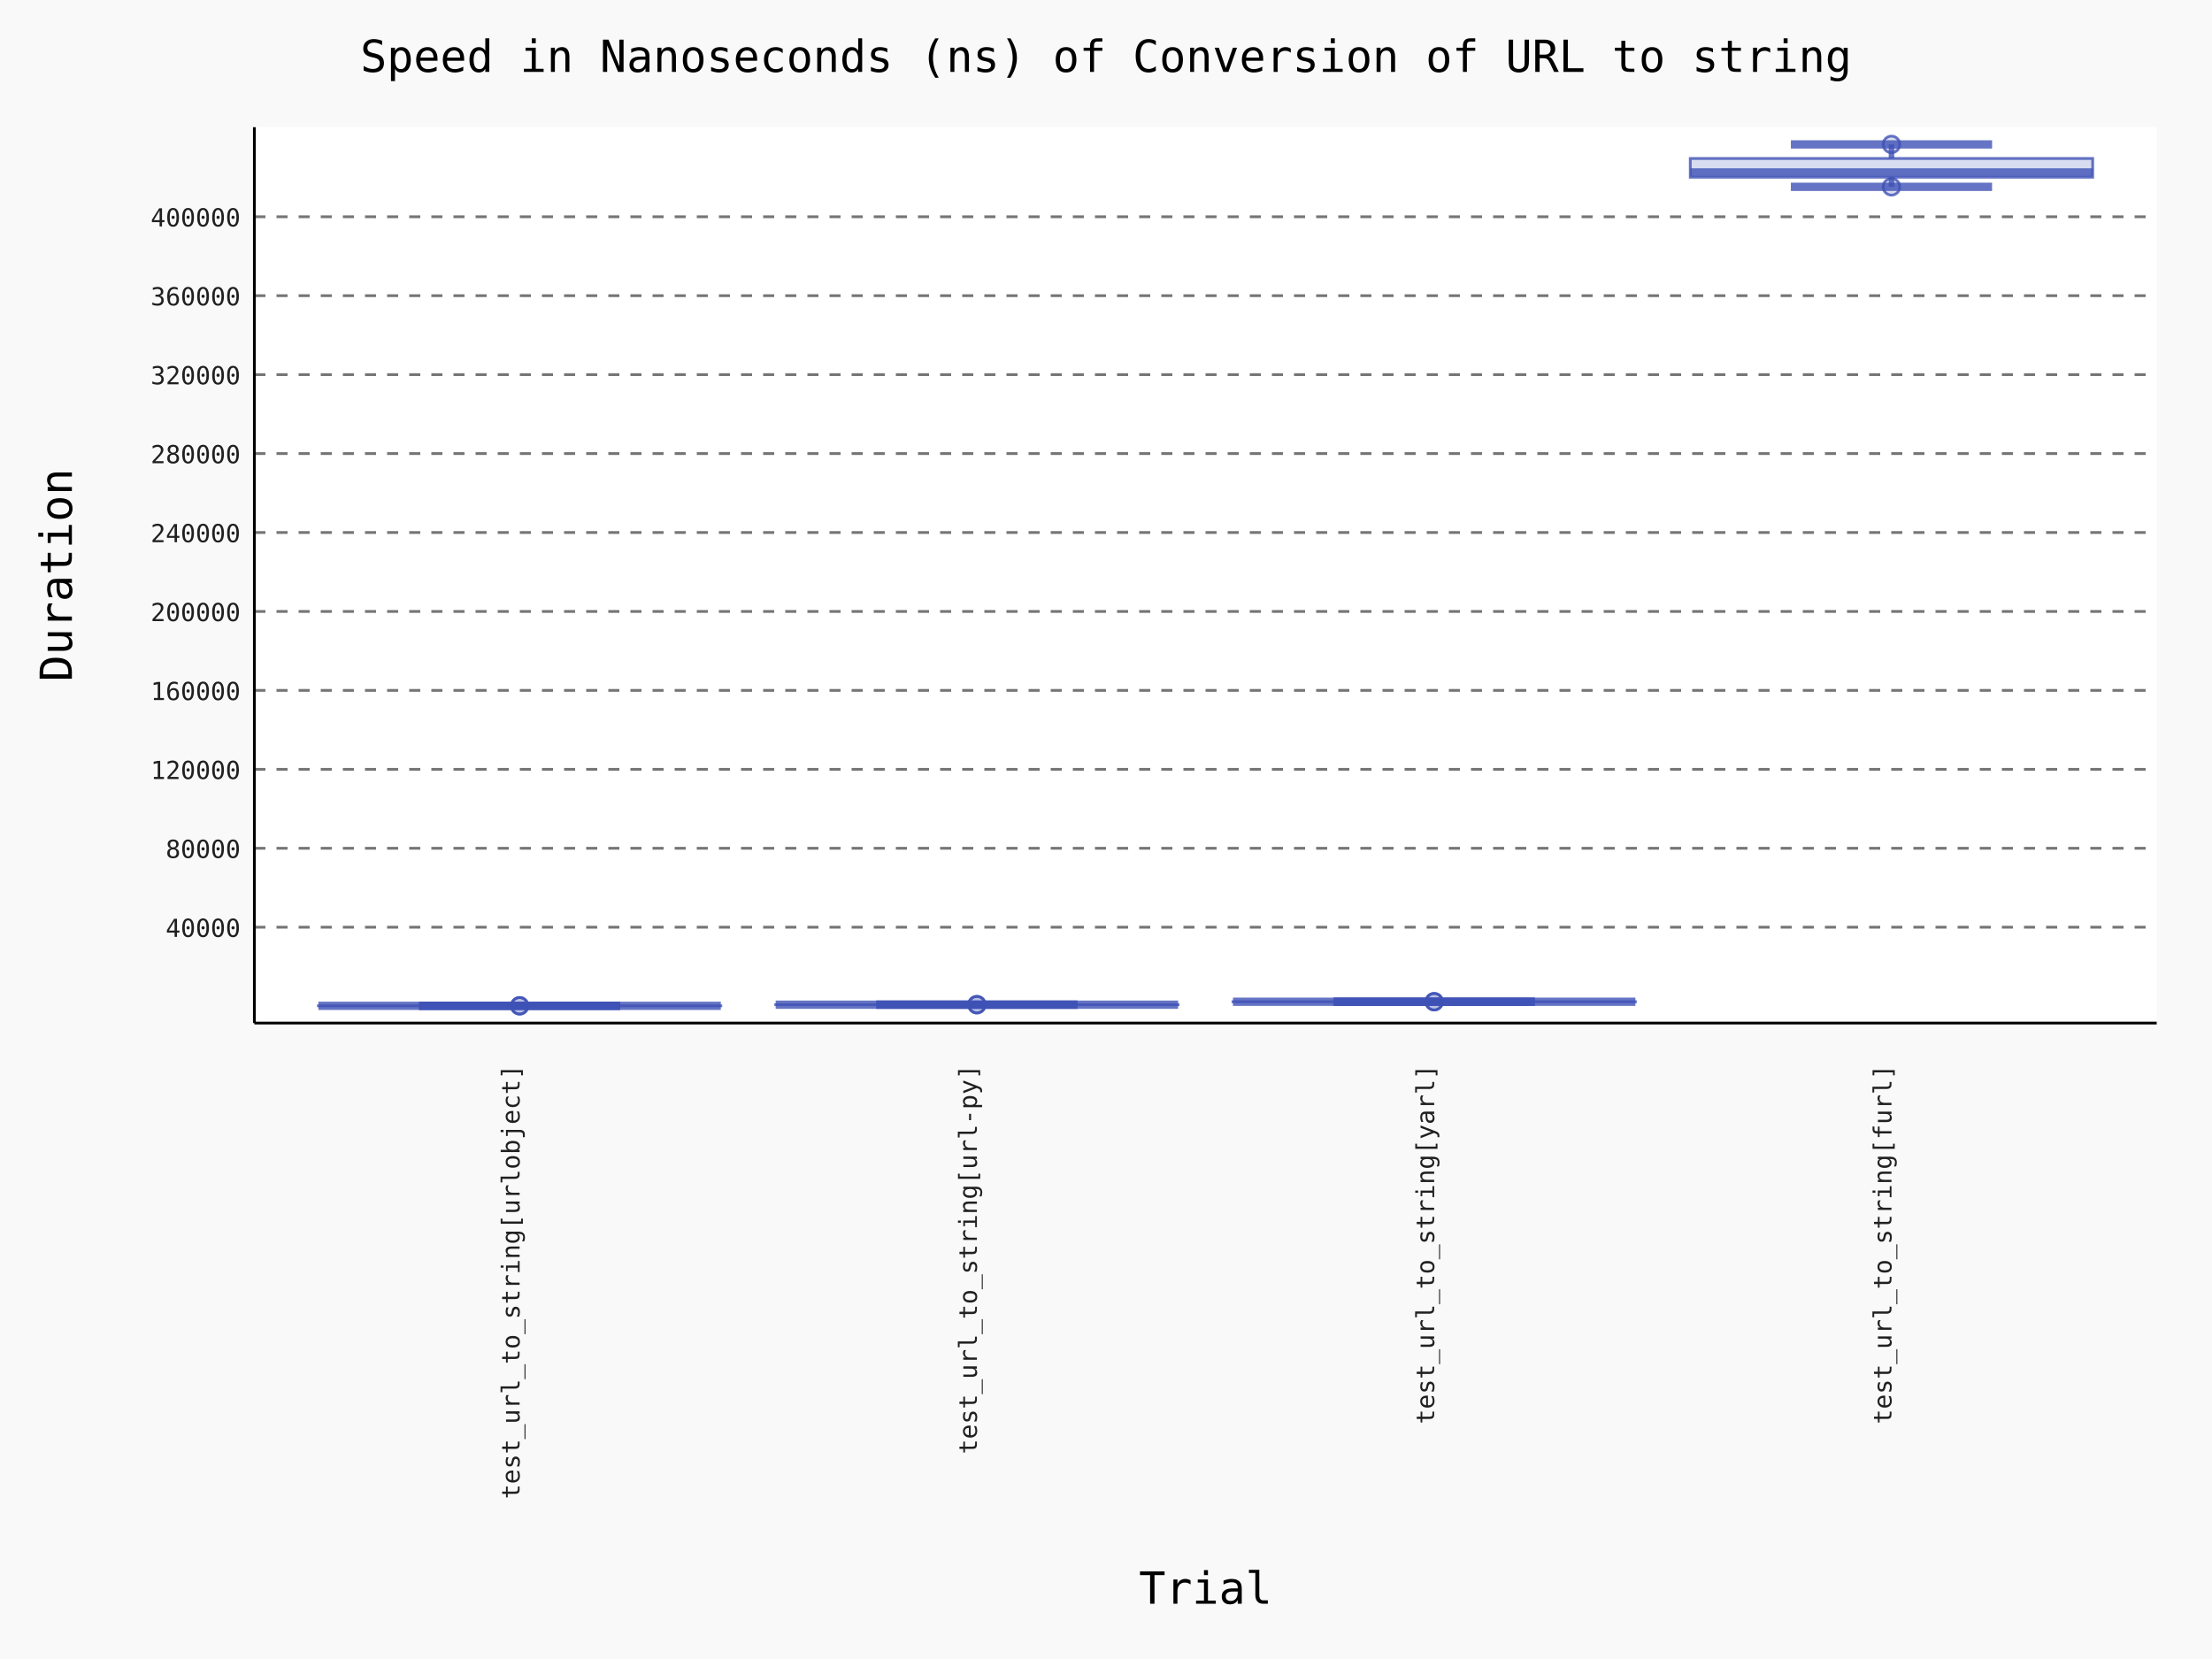
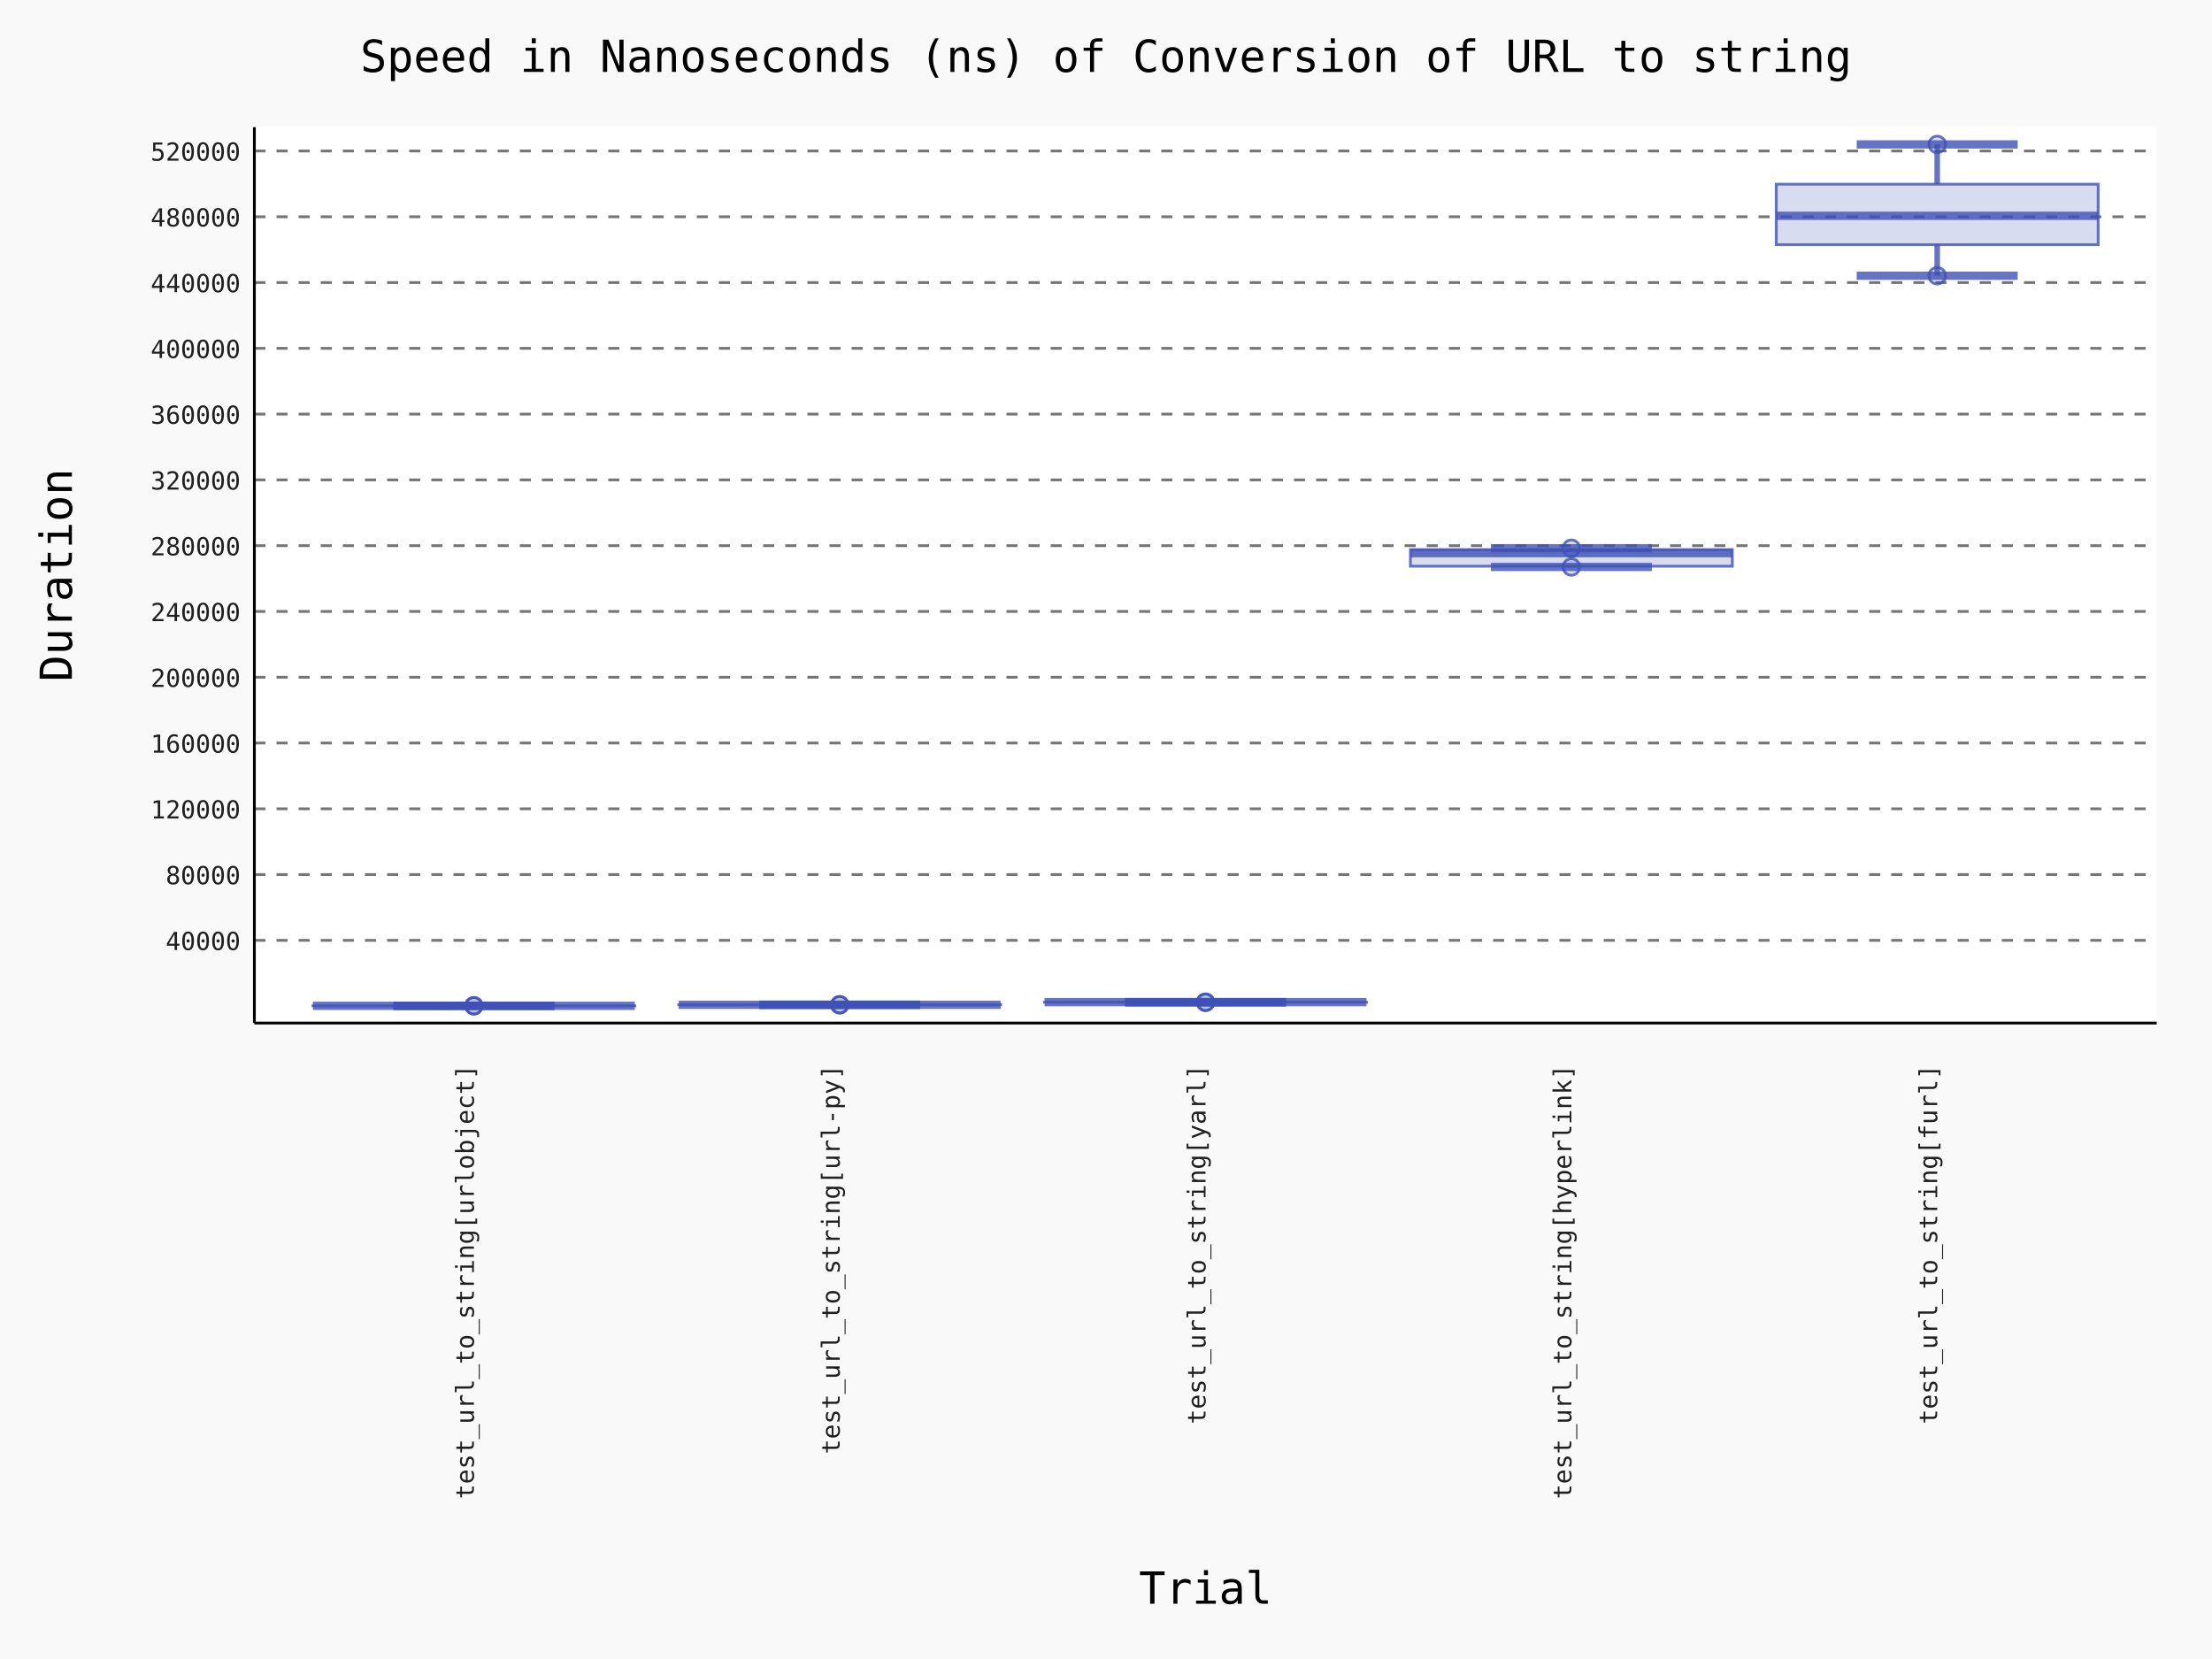
- <svg xmlns="http://www.w3.org/2000/svg" class="pygal-chart" id="chart-8a342396-ed20-4325-9072-7eb4e3bdde28" viewBox="0 0 800 600">
+ <svg xmlns="http://www.w3.org/2000/svg" class="pygal-chart" id="chart-705d69e1-ddfc-4ae5-886c-7b180f618325" viewBox="0 0 800 600">
  <defs>
-     <style type="text/css">#chart-8a342396-ed20-4325-9072-7eb4e3bdde28{-webkit-user-select:none;-webkit-font-smoothing:antialiased;font-family:Consolas,"Deja Vu Sans Mono","Bitstream Vera Sans Mono","Courier New",monospace}#chart-8a342396-ed20-4325-9072-7eb4e3bdde28 .title{font-family:Consolas,"Deja Vu Sans Mono","Bitstream Vera Sans Mono","Courier New",monospace;font-size:16px}#chart-8a342396-ed20-4325-9072-7eb4e3bdde28 .legends .legend text{font-family:Consolas,"Deja Vu Sans Mono","Bitstream Vera Sans Mono","Courier New",monospace;font-size:14px}#chart-8a342396-ed20-4325-9072-7eb4e3bdde28 .axis text{font-family:Consolas,"Deja Vu Sans Mono","Bitstream Vera Sans Mono","Courier New",monospace;font-size:10px}#chart-8a342396-ed20-4325-9072-7eb4e3bdde28 .axis text.major{font-family:Consolas,"Deja Vu Sans Mono","Bitstream Vera Sans Mono","Courier New",monospace;font-size:10px}#chart-8a342396-ed20-4325-9072-7eb4e3bdde28 .text-overlay text.value{font-family:Consolas,"Deja Vu Sans Mono","Bitstream Vera Sans Mono","Courier New",monospace;font-size:16px}#chart-8a342396-ed20-4325-9072-7eb4e3bdde28 .text-overlay text.label{font-family:Consolas,"Deja Vu Sans Mono","Bitstream Vera Sans Mono","Courier New",monospace;font-size:10px}#chart-8a342396-ed20-4325-9072-7eb4e3bdde28 .tooltip{font-family:Consolas,"Deja Vu Sans Mono","Bitstream Vera Sans Mono","Courier New",monospace;font-size:14px}#chart-8a342396-ed20-4325-9072-7eb4e3bdde28 text.no_data{font-family:Consolas,"Deja Vu Sans Mono","Bitstream Vera Sans Mono","Courier New",monospace;font-size:64px}
- #chart-8a342396-ed20-4325-9072-7eb4e3bdde28{background-color:rgba(249,249,249,1)}#chart-8a342396-ed20-4325-9072-7eb4e3bdde28 path,#chart-8a342396-ed20-4325-9072-7eb4e3bdde28 line,#chart-8a342396-ed20-4325-9072-7eb4e3bdde28 rect,#chart-8a342396-ed20-4325-9072-7eb4e3bdde28 circle{-webkit-transition:150ms;-moz-transition:150ms;transition:150ms}#chart-8a342396-ed20-4325-9072-7eb4e3bdde28 .graph &gt; .background{fill:rgba(249,249,249,1)}#chart-8a342396-ed20-4325-9072-7eb4e3bdde28 .plot &gt; .background{fill:rgba(255,255,255,1)}#chart-8a342396-ed20-4325-9072-7eb4e3bdde28 .graph{fill:rgba(0,0,0,.87)}#chart-8a342396-ed20-4325-9072-7eb4e3bdde28 text.no_data{fill:rgba(0,0,0,1)}#chart-8a342396-ed20-4325-9072-7eb4e3bdde28 .title{fill:rgba(0,0,0,1)}#chart-8a342396-ed20-4325-9072-7eb4e3bdde28 .legends .legend text{fill:rgba(0,0,0,.87)}#chart-8a342396-ed20-4325-9072-7eb4e3bdde28 .legends .legend:hover text{fill:rgba(0,0,0,1)}#chart-8a342396-ed20-4325-9072-7eb4e3bdde28 .axis .line{stroke:rgba(0,0,0,1)}#chart-8a342396-ed20-4325-9072-7eb4e3bdde28 .axis .guide.line{stroke:rgba(0,0,0,.54)}#chart-8a342396-ed20-4325-9072-7eb4e3bdde28 .axis .major.line{stroke:rgba(0,0,0,.87)}#chart-8a342396-ed20-4325-9072-7eb4e3bdde28 .axis text.major{fill:rgba(0,0,0,1)}#chart-8a342396-ed20-4325-9072-7eb4e3bdde28 .axis.y .guides:hover .guide.line,#chart-8a342396-ed20-4325-9072-7eb4e3bdde28 .line-graph .axis.x .guides:hover .guide.line,#chart-8a342396-ed20-4325-9072-7eb4e3bdde28 .stackedline-graph .axis.x .guides:hover .guide.line,#chart-8a342396-ed20-4325-9072-7eb4e3bdde28 .xy-graph .axis.x .guides:hover .guide.line{stroke:rgba(0,0,0,1)}#chart-8a342396-ed20-4325-9072-7eb4e3bdde28 .axis .guides:hover text{fill:rgba(0,0,0,1)}#chart-8a342396-ed20-4325-9072-7eb4e3bdde28 .reactive{fill-opacity:.7;stroke-opacity:.8}#chart-8a342396-ed20-4325-9072-7eb4e3bdde28 .ci{stroke:rgba(0,0,0,.87)}#chart-8a342396-ed20-4325-9072-7eb4e3bdde28 .reactive.active,#chart-8a342396-ed20-4325-9072-7eb4e3bdde28 .active .reactive{fill-opacity:.8;stroke-opacity:.9;stroke-width:4}#chart-8a342396-ed20-4325-9072-7eb4e3bdde28 .ci .reactive.active{stroke-width:1.5}#chart-8a342396-ed20-4325-9072-7eb4e3bdde28 .series text{fill:rgba(0,0,0,1)}#chart-8a342396-ed20-4325-9072-7eb4e3bdde28 .tooltip rect{fill:rgba(255,255,255,1);stroke:rgba(0,0,0,1);-webkit-transition:opacity 150ms;-moz-transition:opacity 150ms;transition:opacity 150ms}#chart-8a342396-ed20-4325-9072-7eb4e3bdde28 .tooltip .label{fill:rgba(0,0,0,.87)}#chart-8a342396-ed20-4325-9072-7eb4e3bdde28 .tooltip .label{fill:rgba(0,0,0,.87)}#chart-8a342396-ed20-4325-9072-7eb4e3bdde28 .tooltip .legend{font-size:.8em;fill:rgba(0,0,0,.54)}#chart-8a342396-ed20-4325-9072-7eb4e3bdde28 .tooltip .x_label{font-size:.6em;fill:rgba(0,0,0,1)}#chart-8a342396-ed20-4325-9072-7eb4e3bdde28 .tooltip .xlink{font-size:.5em;text-decoration:underline}#chart-8a342396-ed20-4325-9072-7eb4e3bdde28 .tooltip .value{font-size:1.5em}#chart-8a342396-ed20-4325-9072-7eb4e3bdde28 .bound{font-size:.5em}#chart-8a342396-ed20-4325-9072-7eb4e3bdde28 .max-value{font-size:.75em;fill:rgba(0,0,0,.54)}#chart-8a342396-ed20-4325-9072-7eb4e3bdde28 .map-element{fill:rgba(255,255,255,1);stroke:rgba(0,0,0,.54) !important}#chart-8a342396-ed20-4325-9072-7eb4e3bdde28 .map-element .reactive{fill-opacity:inherit;stroke-opacity:inherit}#chart-8a342396-ed20-4325-9072-7eb4e3bdde28 .color-0,#chart-8a342396-ed20-4325-9072-7eb4e3bdde28 .color-0 a:visited{stroke:#3F51B5;fill:#3F51B5}#chart-8a342396-ed20-4325-9072-7eb4e3bdde28 .color-1,#chart-8a342396-ed20-4325-9072-7eb4e3bdde28 .color-1 a:visited{stroke:#3F51B5;fill:#3F51B5}#chart-8a342396-ed20-4325-9072-7eb4e3bdde28 .color-2,#chart-8a342396-ed20-4325-9072-7eb4e3bdde28 .color-2 a:visited{stroke:#3F51B5;fill:#3F51B5}#chart-8a342396-ed20-4325-9072-7eb4e3bdde28 .color-3,#chart-8a342396-ed20-4325-9072-7eb4e3bdde28 .color-3 a:visited{stroke:#3F51B5;fill:#3F51B5}#chart-8a342396-ed20-4325-9072-7eb4e3bdde28 .text-overlay .color-0 text{fill:black}#chart-8a342396-ed20-4325-9072-7eb4e3bdde28 .text-overlay .color-1 text{fill:black}#chart-8a342396-ed20-4325-9072-7eb4e3bdde28 .text-overlay .color-2 text{fill:black}#chart-8a342396-ed20-4325-9072-7eb4e3bdde28 .text-overlay .color-3 text{fill:black}
- #chart-8a342396-ed20-4325-9072-7eb4e3bdde28 text.no_data{text-anchor:middle}#chart-8a342396-ed20-4325-9072-7eb4e3bdde28 .guide.line{fill:none}#chart-8a342396-ed20-4325-9072-7eb4e3bdde28 .centered{text-anchor:middle}#chart-8a342396-ed20-4325-9072-7eb4e3bdde28 .title{text-anchor:middle}#chart-8a342396-ed20-4325-9072-7eb4e3bdde28 .legends .legend text{fill-opacity:1}#chart-8a342396-ed20-4325-9072-7eb4e3bdde28 .axis.x text{text-anchor:middle}#chart-8a342396-ed20-4325-9072-7eb4e3bdde28 .axis.x:not(.web) text[transform]{text-anchor:start}#chart-8a342396-ed20-4325-9072-7eb4e3bdde28 .axis.x:not(.web) text[transform].backwards{text-anchor:end}#chart-8a342396-ed20-4325-9072-7eb4e3bdde28 .axis.y text{text-anchor:end}#chart-8a342396-ed20-4325-9072-7eb4e3bdde28 .axis.y text[transform].backwards{text-anchor:start}#chart-8a342396-ed20-4325-9072-7eb4e3bdde28 .axis.y2 text{text-anchor:start}#chart-8a342396-ed20-4325-9072-7eb4e3bdde28 .axis.y2 text[transform].backwards{text-anchor:end}#chart-8a342396-ed20-4325-9072-7eb4e3bdde28 .axis .guide.line{stroke-dasharray:4,4}#chart-8a342396-ed20-4325-9072-7eb4e3bdde28 .axis .major.guide.line{stroke-dasharray:6,6}#chart-8a342396-ed20-4325-9072-7eb4e3bdde28 .horizontal .axis.y .guide.line,#chart-8a342396-ed20-4325-9072-7eb4e3bdde28 .horizontal .axis.y2 .guide.line,#chart-8a342396-ed20-4325-9072-7eb4e3bdde28 .vertical .axis.x .guide.line{opacity:0}#chart-8a342396-ed20-4325-9072-7eb4e3bdde28 .horizontal .axis.always_show .guide.line,#chart-8a342396-ed20-4325-9072-7eb4e3bdde28 .vertical .axis.always_show .guide.line{opacity:1 !important}#chart-8a342396-ed20-4325-9072-7eb4e3bdde28 .axis.y .guides:hover .guide.line,#chart-8a342396-ed20-4325-9072-7eb4e3bdde28 .axis.y2 .guides:hover .guide.line,#chart-8a342396-ed20-4325-9072-7eb4e3bdde28 .axis.x .guides:hover .guide.line{opacity:1}#chart-8a342396-ed20-4325-9072-7eb4e3bdde28 .axis .guides:hover text{opacity:1}#chart-8a342396-ed20-4325-9072-7eb4e3bdde28 .nofill{fill:none}#chart-8a342396-ed20-4325-9072-7eb4e3bdde28 .subtle-fill{fill-opacity:.2}#chart-8a342396-ed20-4325-9072-7eb4e3bdde28 .dot{stroke-width:1px;fill-opacity:1}#chart-8a342396-ed20-4325-9072-7eb4e3bdde28 .dot.active{stroke-width:5px}#chart-8a342396-ed20-4325-9072-7eb4e3bdde28 .dot.negative{fill:transparent}#chart-8a342396-ed20-4325-9072-7eb4e3bdde28 text,#chart-8a342396-ed20-4325-9072-7eb4e3bdde28 tspan{stroke:none !important}#chart-8a342396-ed20-4325-9072-7eb4e3bdde28 .series text.active{opacity:1}#chart-8a342396-ed20-4325-9072-7eb4e3bdde28 .tooltip rect{fill-opacity:.95;stroke-width:.5}#chart-8a342396-ed20-4325-9072-7eb4e3bdde28 .tooltip text{fill-opacity:1}#chart-8a342396-ed20-4325-9072-7eb4e3bdde28 .showable{visibility:hidden}#chart-8a342396-ed20-4325-9072-7eb4e3bdde28 .showable.shown{visibility:visible}#chart-8a342396-ed20-4325-9072-7eb4e3bdde28 .gauge-background{fill:rgba(229,229,229,1);stroke:none}#chart-8a342396-ed20-4325-9072-7eb4e3bdde28 .bg-lines{stroke:rgba(249,249,249,1);stroke-width:2px}
+     <style type="text/css">#chart-705d69e1-ddfc-4ae5-886c-7b180f618325{-webkit-user-select:none;-webkit-font-smoothing:antialiased;font-family:Consolas,"Deja Vu Sans Mono","Bitstream Vera Sans Mono","Courier New",monospace}#chart-705d69e1-ddfc-4ae5-886c-7b180f618325 .title{font-family:Consolas,"Deja Vu Sans Mono","Bitstream Vera Sans Mono","Courier New",monospace;font-size:16px}#chart-705d69e1-ddfc-4ae5-886c-7b180f618325 .legends .legend text{font-family:Consolas,"Deja Vu Sans Mono","Bitstream Vera Sans Mono","Courier New",monospace;font-size:14px}#chart-705d69e1-ddfc-4ae5-886c-7b180f618325 .axis text{font-family:Consolas,"Deja Vu Sans Mono","Bitstream Vera Sans Mono","Courier New",monospace;font-size:10px}#chart-705d69e1-ddfc-4ae5-886c-7b180f618325 .axis text.major{font-family:Consolas,"Deja Vu Sans Mono","Bitstream Vera Sans Mono","Courier New",monospace;font-size:10px}#chart-705d69e1-ddfc-4ae5-886c-7b180f618325 .text-overlay text.value{font-family:Consolas,"Deja Vu Sans Mono","Bitstream Vera Sans Mono","Courier New",monospace;font-size:16px}#chart-705d69e1-ddfc-4ae5-886c-7b180f618325 .text-overlay text.label{font-family:Consolas,"Deja Vu Sans Mono","Bitstream Vera Sans Mono","Courier New",monospace;font-size:10px}#chart-705d69e1-ddfc-4ae5-886c-7b180f618325 .tooltip{font-family:Consolas,"Deja Vu Sans Mono","Bitstream Vera Sans Mono","Courier New",monospace;font-size:14px}#chart-705d69e1-ddfc-4ae5-886c-7b180f618325 text.no_data{font-family:Consolas,"Deja Vu Sans Mono","Bitstream Vera Sans Mono","Courier New",monospace;font-size:64px}
+ #chart-705d69e1-ddfc-4ae5-886c-7b180f618325{background-color:rgba(249,249,249,1)}#chart-705d69e1-ddfc-4ae5-886c-7b180f618325 path,#chart-705d69e1-ddfc-4ae5-886c-7b180f618325 line,#chart-705d69e1-ddfc-4ae5-886c-7b180f618325 rect,#chart-705d69e1-ddfc-4ae5-886c-7b180f618325 circle{-webkit-transition:150ms;-moz-transition:150ms;transition:150ms}#chart-705d69e1-ddfc-4ae5-886c-7b180f618325 .graph &gt; .background{fill:rgba(249,249,249,1)}#chart-705d69e1-ddfc-4ae5-886c-7b180f618325 .plot &gt; .background{fill:rgba(255,255,255,1)}#chart-705d69e1-ddfc-4ae5-886c-7b180f618325 .graph{fill:rgba(0,0,0,.87)}#chart-705d69e1-ddfc-4ae5-886c-7b180f618325 text.no_data{fill:rgba(0,0,0,1)}#chart-705d69e1-ddfc-4ae5-886c-7b180f618325 .title{fill:rgba(0,0,0,1)}#chart-705d69e1-ddfc-4ae5-886c-7b180f618325 .legends .legend text{fill:rgba(0,0,0,.87)}#chart-705d69e1-ddfc-4ae5-886c-7b180f618325 .legends .legend:hover text{fill:rgba(0,0,0,1)}#chart-705d69e1-ddfc-4ae5-886c-7b180f618325 .axis .line{stroke:rgba(0,0,0,1)}#chart-705d69e1-ddfc-4ae5-886c-7b180f618325 .axis .guide.line{stroke:rgba(0,0,0,.54)}#chart-705d69e1-ddfc-4ae5-886c-7b180f618325 .axis .major.line{stroke:rgba(0,0,0,.87)}#chart-705d69e1-ddfc-4ae5-886c-7b180f618325 .axis text.major{fill:rgba(0,0,0,1)}#chart-705d69e1-ddfc-4ae5-886c-7b180f618325 .axis.y .guides:hover .guide.line,#chart-705d69e1-ddfc-4ae5-886c-7b180f618325 .line-graph .axis.x .guides:hover .guide.line,#chart-705d69e1-ddfc-4ae5-886c-7b180f618325 .stackedline-graph .axis.x .guides:hover .guide.line,#chart-705d69e1-ddfc-4ae5-886c-7b180f618325 .xy-graph .axis.x .guides:hover .guide.line{stroke:rgba(0,0,0,1)}#chart-705d69e1-ddfc-4ae5-886c-7b180f618325 .axis .guides:hover text{fill:rgba(0,0,0,1)}#chart-705d69e1-ddfc-4ae5-886c-7b180f618325 .reactive{fill-opacity:.7;stroke-opacity:.8}#chart-705d69e1-ddfc-4ae5-886c-7b180f618325 .ci{stroke:rgba(0,0,0,.87)}#chart-705d69e1-ddfc-4ae5-886c-7b180f618325 .reactive.active,#chart-705d69e1-ddfc-4ae5-886c-7b180f618325 .active .reactive{fill-opacity:.8;stroke-opacity:.9;stroke-width:4}#chart-705d69e1-ddfc-4ae5-886c-7b180f618325 .ci .reactive.active{stroke-width:1.5}#chart-705d69e1-ddfc-4ae5-886c-7b180f618325 .series text{fill:rgba(0,0,0,1)}#chart-705d69e1-ddfc-4ae5-886c-7b180f618325 .tooltip rect{fill:rgba(255,255,255,1);stroke:rgba(0,0,0,1);-webkit-transition:opacity 150ms;-moz-transition:opacity 150ms;transition:opacity 150ms}#chart-705d69e1-ddfc-4ae5-886c-7b180f618325 .tooltip .label{fill:rgba(0,0,0,.87)}#chart-705d69e1-ddfc-4ae5-886c-7b180f618325 .tooltip .label{fill:rgba(0,0,0,.87)}#chart-705d69e1-ddfc-4ae5-886c-7b180f618325 .tooltip .legend{font-size:.8em;fill:rgba(0,0,0,.54)}#chart-705d69e1-ddfc-4ae5-886c-7b180f618325 .tooltip .x_label{font-size:.6em;fill:rgba(0,0,0,1)}#chart-705d69e1-ddfc-4ae5-886c-7b180f618325 .tooltip .xlink{font-size:.5em;text-decoration:underline}#chart-705d69e1-ddfc-4ae5-886c-7b180f618325 .tooltip .value{font-size:1.5em}#chart-705d69e1-ddfc-4ae5-886c-7b180f618325 .bound{font-size:.5em}#chart-705d69e1-ddfc-4ae5-886c-7b180f618325 .max-value{font-size:.75em;fill:rgba(0,0,0,.54)}#chart-705d69e1-ddfc-4ae5-886c-7b180f618325 .map-element{fill:rgba(255,255,255,1);stroke:rgba(0,0,0,.54) !important}#chart-705d69e1-ddfc-4ae5-886c-7b180f618325 .map-element .reactive{fill-opacity:inherit;stroke-opacity:inherit}#chart-705d69e1-ddfc-4ae5-886c-7b180f618325 .color-0,#chart-705d69e1-ddfc-4ae5-886c-7b180f618325 .color-0 a:visited{stroke:#3F51B5;fill:#3F51B5}#chart-705d69e1-ddfc-4ae5-886c-7b180f618325 .color-1,#chart-705d69e1-ddfc-4ae5-886c-7b180f618325 .color-1 a:visited{stroke:#3F51B5;fill:#3F51B5}#chart-705d69e1-ddfc-4ae5-886c-7b180f618325 .color-2,#chart-705d69e1-ddfc-4ae5-886c-7b180f618325 .color-2 a:visited{stroke:#3F51B5;fill:#3F51B5}#chart-705d69e1-ddfc-4ae5-886c-7b180f618325 .color-3,#chart-705d69e1-ddfc-4ae5-886c-7b180f618325 .color-3 a:visited{stroke:#3F51B5;fill:#3F51B5}#chart-705d69e1-ddfc-4ae5-886c-7b180f618325 .color-4,#chart-705d69e1-ddfc-4ae5-886c-7b180f618325 .color-4 a:visited{stroke:#3F51B5;fill:#3F51B5}#chart-705d69e1-ddfc-4ae5-886c-7b180f618325 .text-overlay .color-0 text{fill:black}#chart-705d69e1-ddfc-4ae5-886c-7b180f618325 .text-overlay .color-1 text{fill:black}#chart-705d69e1-ddfc-4ae5-886c-7b180f618325 .text-overlay .color-2 text{fill:black}#chart-705d69e1-ddfc-4ae5-886c-7b180f618325 .text-overlay .color-3 text{fill:black}#chart-705d69e1-ddfc-4ae5-886c-7b180f618325 .text-overlay .color-4 text{fill:black}
+ #chart-705d69e1-ddfc-4ae5-886c-7b180f618325 text.no_data{text-anchor:middle}#chart-705d69e1-ddfc-4ae5-886c-7b180f618325 .guide.line{fill:none}#chart-705d69e1-ddfc-4ae5-886c-7b180f618325 .centered{text-anchor:middle}#chart-705d69e1-ddfc-4ae5-886c-7b180f618325 .title{text-anchor:middle}#chart-705d69e1-ddfc-4ae5-886c-7b180f618325 .legends .legend text{fill-opacity:1}#chart-705d69e1-ddfc-4ae5-886c-7b180f618325 .axis.x text{text-anchor:middle}#chart-705d69e1-ddfc-4ae5-886c-7b180f618325 .axis.x:not(.web) text[transform]{text-anchor:start}#chart-705d69e1-ddfc-4ae5-886c-7b180f618325 .axis.x:not(.web) text[transform].backwards{text-anchor:end}#chart-705d69e1-ddfc-4ae5-886c-7b180f618325 .axis.y text{text-anchor:end}#chart-705d69e1-ddfc-4ae5-886c-7b180f618325 .axis.y text[transform].backwards{text-anchor:start}#chart-705d69e1-ddfc-4ae5-886c-7b180f618325 .axis.y2 text{text-anchor:start}#chart-705d69e1-ddfc-4ae5-886c-7b180f618325 .axis.y2 text[transform].backwards{text-anchor:end}#chart-705d69e1-ddfc-4ae5-886c-7b180f618325 .axis .guide.line{stroke-dasharray:4,4}#chart-705d69e1-ddfc-4ae5-886c-7b180f618325 .axis .major.guide.line{stroke-dasharray:6,6}#chart-705d69e1-ddfc-4ae5-886c-7b180f618325 .horizontal .axis.y .guide.line,#chart-705d69e1-ddfc-4ae5-886c-7b180f618325 .horizontal .axis.y2 .guide.line,#chart-705d69e1-ddfc-4ae5-886c-7b180f618325 .vertical .axis.x .guide.line{opacity:0}#chart-705d69e1-ddfc-4ae5-886c-7b180f618325 .horizontal .axis.always_show .guide.line,#chart-705d69e1-ddfc-4ae5-886c-7b180f618325 .vertical .axis.always_show .guide.line{opacity:1 !important}#chart-705d69e1-ddfc-4ae5-886c-7b180f618325 .axis.y .guides:hover .guide.line,#chart-705d69e1-ddfc-4ae5-886c-7b180f618325 .axis.y2 .guides:hover .guide.line,#chart-705d69e1-ddfc-4ae5-886c-7b180f618325 .axis.x .guides:hover .guide.line{opacity:1}#chart-705d69e1-ddfc-4ae5-886c-7b180f618325 .axis .guides:hover text{opacity:1}#chart-705d69e1-ddfc-4ae5-886c-7b180f618325 .nofill{fill:none}#chart-705d69e1-ddfc-4ae5-886c-7b180f618325 .subtle-fill{fill-opacity:.2}#chart-705d69e1-ddfc-4ae5-886c-7b180f618325 .dot{stroke-width:1px;fill-opacity:1}#chart-705d69e1-ddfc-4ae5-886c-7b180f618325 .dot.active{stroke-width:5px}#chart-705d69e1-ddfc-4ae5-886c-7b180f618325 .dot.negative{fill:transparent}#chart-705d69e1-ddfc-4ae5-886c-7b180f618325 text,#chart-705d69e1-ddfc-4ae5-886c-7b180f618325 tspan{stroke:none !important}#chart-705d69e1-ddfc-4ae5-886c-7b180f618325 .series text.active{opacity:1}#chart-705d69e1-ddfc-4ae5-886c-7b180f618325 .tooltip rect{fill-opacity:.95;stroke-width:.5}#chart-705d69e1-ddfc-4ae5-886c-7b180f618325 .tooltip text{fill-opacity:1}#chart-705d69e1-ddfc-4ae5-886c-7b180f618325 .showable{visibility:hidden}#chart-705d69e1-ddfc-4ae5-886c-7b180f618325 .showable.shown{visibility:visible}#chart-705d69e1-ddfc-4ae5-886c-7b180f618325 .gauge-background{fill:rgba(229,229,229,1);stroke:none}#chart-705d69e1-ddfc-4ae5-886c-7b180f618325 .bg-lines{stroke:rgba(249,249,249,1);stroke-width:2px}
.tooltip .value{font-size:1em !important}.axis text{font-size:9px !important}</style>
  </defs>
  <g class="graph custombox-graph vertical">
    <rect class="background" height="600" width="800" x="0" y="0" />
    <g class="plot" transform="translate(92, 46)">
      <rect class="background" height="324.0" width="688.0" x="0" y="0" />
      <g class="axis y always_show">
        <path class="line" d="M0 324 h688" />
        <g class="guides">
-           <path class="guide line" d="M0 289.338 h688" />
-           <text class="" x="-5" y="292.838">40000</text>
+           <path class="guide line" d="M0 294.087 h688" />
+           <text class="" x="-5" y="297.587">40000</text>
        </g>
        <g class="guides">
-           <path class="guide line" d="M0 260.788 h688" />
-           <text class="" x="-5" y="264.288">80000</text>
+           <path class="guide line" d="M0 270.297 h688" />
+           <text class="" x="-5" y="273.797">80000</text>
        </g>
        <g class="guides">
-           <path class="guide line" d="M0 232.239 h688" />
-           <text class="" x="-5" y="235.739">120000</text>
+           <path class="guide line" d="M0 246.507 h688" />
+           <text class="" x="-5" y="250.007">120000</text>
        </g>
        <g class="guides">
-           <path class="guide line" d="M0 203.689 h688" />
-           <text class="" x="-5" y="207.189">160000</text>
+           <path class="guide line" d="M0 222.718 h688" />
+           <text class="" x="-5" y="226.218">160000</text>
        </g>
        <g class="guides">
-           <path class="guide line" d="M0 175.14 h688" />
-           <text class="" x="-5" y="178.64">200000</text>
+           <path class="guide line" d="M0 198.928 h688" />
+           <text class="" x="-5" y="202.428">200000</text>
        </g>
        <g class="guides">
-           <path class="guide line" d="M0 146.59 h688" />
-           <text class="" x="-5" y="150.09">240000</text>
+           <path class="guide line" d="M0 175.138 h688" />
+           <text class="" x="-5" y="178.638">240000</text>
        </g>
        <g class="guides">
-           <path class="guide line" d="M0 118.04 h688" />
-           <text class="" x="-5" y="121.54">280000</text>
+           <path class="guide line" d="M0 151.348 h688" />
+           <text class="" x="-5" y="154.848">280000</text>
        </g>
        <g class="guides">
-           <path class="guide line" d="M0 89.491 h688" />
-           <text class="" x="-5" y="92.991">320000</text>
+           <path class="guide line" d="M0 127.558 h688" />
+           <text class="" x="-5" y="131.058">320000</text>
        </g>
        <g class="guides">
-           <path class="guide line" d="M0 60.941 h688" />
-           <text class="" x="-5" y="64.441">360000</text>
+           <path class="guide line" d="M0 103.768 h688" />
+           <text class="" x="-5" y="107.268">360000</text>
        </g>
        <g class="guides">
-           <path class="guide line" d="M0 32.392 h688" />
-           <text class="" x="-5" y="35.892">400000</text>
+           <path class="guide line" d="M0 79.979 h688" />
+           <text class="" x="-5" y="83.479">400000</text>
+         </g>
+         <g class="guides">
+           <path class="guide line" d="M0 56.189 h688" />
+           <text class="" x="-5" y="59.689">440000</text>
+         </g>
+         <g class="guides">
+           <path class="guide line" d="M0 32.399 h688" />
+           <text class="" x="-5" y="35.899">480000</text>
+         </g>
+         <g class="guides">
+           <path class="guide line" d="M0 8.609 h688" />
+           <text class="" x="-5" y="12.109">520000</text>
        </g>
      </g>
      <g class="axis x">
        <path class="line" d="M0 0 v324" />
        <g class="guides">
-           <path class="guide line" d="M95.923 0 v324" />
-           <text class="backwards" transform="rotate(270 95.92308 339)" x="95.923" y="339.0">test_url_to_string[urlobject]</text>
+           <path class="guide line" d="M79.385 0 v324" />
+           <text class="backwards" transform="rotate(270 79.38461 339)" x="79.385" y="339.0">test_url_to_string[urlobject]</text>
        </g>
        <g class="guides">
-           <path class="guide line" d="M261.308 0 v324" />
-           <text class="backwards" transform="rotate(270 261.3077 339)" x="261.308" y="339.0">test_url_to_string[url-py]</text>
+           <path class="guide line" d="M211.692 0 v324" />
+           <text class="backwards" transform="rotate(270 211.6923 339)" x="211.692" y="339.0">test_url_to_string[url-py]</text>
        </g>
        <g class="guides">
-           <path class="guide line" d="M426.692 0 v324" />
-           <text class="backwards" transform="rotate(270 426.6923 339)" x="426.692" y="339.0">test_url_to_string[yarl]</text>
+           <path class="guide line" d="M344 0 v324" />
+           <text class="backwards" transform="rotate(270 344 339)" x="344.0" y="339.0">test_url_to_string[yarl]</text>
        </g>
        <g class="guides">
-           <path class="guide line" d="M592.077 0 v324" />
-           <text class="backwards" transform="rotate(270 592.0769 339)" x="592.077" y="339.0">test_url_to_string[furl]</text>
+           <path class="guide line" d="M476.308 0 v324" />
+           <text class="backwards" transform="rotate(270 476.3077 339)" x="476.308" y="339.0">test_url_to_string[hyperlink]</text>
+         </g>
+         <g class="guides">
+           <path class="guide line" d="M608.615 0 v324" />
+           <text class="backwards" transform="rotate(270 608.6154 339)" x="608.615" y="339.0">test_url_to_string[furl]</text>
        </g>
      </g>
      <g class="series serie-0 color-0">
        <g class="boxes">
          <g class="box">
-             <path class="reactive tooltip-trigger" d="M59.538 317.769 L132.308 317.769" stroke-width="3" />
-             <path class="reactive tooltip-trigger" d="M23.154 317.768 L168.692 317.768" stroke-width="3" />
-             <path class="reactive tooltip-trigger" d="M59.538 317.764 L132.308 317.764" stroke-width="3" />
-             <path class="reactive tooltip-trigger" d="M95.923 317.769 L95.923 317.768" stroke-width="2" />
-             <path class="reactive tooltip-trigger" d="M95.923 317.764 L95.923 317.767" stroke-width="2" />
-             <rect class="subtle-fill reactive tooltip-trigger" height="0.002" width="145.538" x="23.154" y="317.767" />
-             <circle class="subtle-fill reactive tooltip-trigger" cx="95.923" cy="317.769" r="3" />
-             <circle class="subtle-fill reactive tooltip-trigger" cx="95.923" cy="317.764" r="3" />
+             <path class="reactive tooltip-trigger" d="M50.277 317.769 L108.492 317.769" stroke-width="3" />
+             <path class="reactive tooltip-trigger" d="M21.169 317.768 L137.6 317.768" stroke-width="3" />
+             <path class="reactive tooltip-trigger" d="M50.277 317.756 L108.492 317.756" stroke-width="3" />
+             <path class="reactive tooltip-trigger" d="M79.385 317.769 L79.385 317.769" stroke-width="2" />
+             <path class="reactive tooltip-trigger" d="M79.385 317.756 L79.385 317.765" stroke-width="2" />
+             <rect class="subtle-fill reactive tooltip-trigger" height="0.004" width="116.431" x="21.169" y="317.765" />
+             <circle class="subtle-fill reactive tooltip-trigger" cx="79.385" cy="317.769" r="3" />
+             <circle class="subtle-fill reactive tooltip-trigger" cx="79.385" cy="317.756" r="3" />
          </g>
        </g>
      </g>
      <g class="series serie-1 color-1">
        <g class="boxes">
          <g class="box">
-             <path class="reactive tooltip-trigger" d="M224.923 317.365 L297.692 317.365" stroke-width="3" />
-             <path class="reactive tooltip-trigger" d="M188.538 317.361 L334.077 317.361" stroke-width="3" />
-             <path class="reactive tooltip-trigger" d="M224.923 317.343 L297.692 317.343" stroke-width="3" />
-             <path class="reactive tooltip-trigger" d="M261.308 317.365 L261.308 317.364" stroke-width="2" />
-             <path class="reactive tooltip-trigger" d="M261.308 317.343 L261.308 317.347" stroke-width="2" />
-             <rect class="subtle-fill reactive tooltip-trigger" height="0.016" width="145.538" x="188.538" y="317.347" />
-             <circle class="subtle-fill reactive tooltip-trigger" cx="261.308" cy="317.365" r="3" />
-             <circle class="subtle-fill reactive tooltip-trigger" cx="261.308" cy="317.343" r="3" />
+             <path class="reactive tooltip-trigger" d="M182.585 317.416 L240.8 317.416" stroke-width="3" />
+             <path class="reactive tooltip-trigger" d="M153.477 317.396 L269.908 317.396" stroke-width="3" />
+             <path class="reactive tooltip-trigger" d="M182.585 317.363 L240.8 317.363" stroke-width="3" />
+             <path class="reactive tooltip-trigger" d="M211.692 317.416 L211.692 317.405" stroke-width="2" />
+             <path class="reactive tooltip-trigger" d="M211.692 317.363 L211.692 317.38" stroke-width="2" />
+             <rect class="subtle-fill reactive tooltip-trigger" height="0.025" width="116.431" x="153.477" y="317.38" />
+             <circle class="subtle-fill reactive tooltip-trigger" cx="211.692" cy="317.416" r="3" />
+             <circle class="subtle-fill reactive tooltip-trigger" cx="211.692" cy="317.363" r="3" />
          </g>
        </g>
      </g>
      <g class="series serie-2 color-2">
        <g class="boxes">
          <g class="box">
-             <path class="reactive tooltip-trigger" d="M390.308 316.304 L463.077 316.304" stroke-width="3" />
-             <path class="reactive tooltip-trigger" d="M353.923 316.297 L499.462 316.297" stroke-width="3" />
-             <path class="reactive tooltip-trigger" d="M390.308 316.266 L463.077 316.266" stroke-width="3" />
-             <path class="reactive tooltip-trigger" d="M426.692 316.304 L426.692 316.301" stroke-width="2" />
-             <path class="reactive tooltip-trigger" d="M426.692 316.266 L426.692 316.275" stroke-width="2" />
-             <rect class="subtle-fill reactive tooltip-trigger" height="0.026" width="145.538" x="353.923" y="316.275" />
-             <circle class="subtle-fill reactive tooltip-trigger" cx="426.692" cy="316.304" r="3" />
-             <circle class="subtle-fill reactive tooltip-trigger" cx="426.692" cy="316.266" r="3" />
+             <path class="reactive tooltip-trigger" d="M314.892 316.546 L373.108 316.546" stroke-width="3" />
+             <path class="reactive tooltip-trigger" d="M285.785 316.444 L402.215 316.444" stroke-width="3" />
+             <path class="reactive tooltip-trigger" d="M314.892 316.415 L373.108 316.415" stroke-width="3" />
+             <path class="reactive tooltip-trigger" d="M344 316.546 L344 316.482" stroke-width="2" />
+             <path class="reactive tooltip-trigger" d="M344 316.415 L344 316.434" stroke-width="2" />
+             <rect class="subtle-fill reactive tooltip-trigger" height="0.048" width="116.431" x="285.785" y="316.434" />
+             <circle class="subtle-fill reactive tooltip-trigger" cx="344" cy="316.546" r="3" />
+             <circle class="subtle-fill reactive tooltip-trigger" cx="344" cy="316.415" r="3" />
          </g>
        </g>
      </g>
      <g class="series serie-3 color-3">
        <g class="boxes">
          <g class="box">
-             <path class="reactive tooltip-trigger" d="M555.692 21.566 L628.462 21.566" stroke-width="3" />
-             <path class="reactive tooltip-trigger" d="M519.308 16.366 L664.846 16.366" stroke-width="3" />
-             <path class="reactive tooltip-trigger" d="M555.692 6.231 L628.462 6.231" stroke-width="3" />
-             <path class="reactive tooltip-trigger" d="M592.077 21.566 L592.077 18.091" stroke-width="2" />
-             <path class="reactive tooltip-trigger" d="M592.077 6.231 L592.077 11.31" stroke-width="2" />
-             <rect class="subtle-fill reactive tooltip-trigger" height="6.781" width="145.538" x="519.308" y="11.31" />
-             <circle class="subtle-fill reactive tooltip-trigger" cx="592.077" cy="21.566" r="3" />
-             <circle class="subtle-fill reactive tooltip-trigger" cx="592.077" cy="6.231" r="3" />
+             <path class="reactive tooltip-trigger" d="M447.2 159.042 L505.415 159.042" stroke-width="3" />
+             <path class="reactive tooltip-trigger" d="M418.092 154.048 L534.523 154.048" stroke-width="3" />
+             <path class="reactive tooltip-trigger" d="M447.2 152.277 L505.415 152.277" stroke-width="3" />
+             <path class="reactive tooltip-trigger" d="M476.308 159.042 L476.308 158.78" stroke-width="2" />
+             <path class="reactive tooltip-trigger" d="M476.308 152.277 L476.308 152.763" stroke-width="2" />
+             <rect class="subtle-fill reactive tooltip-trigger" height="6.017" width="116.431" x="418.092" y="152.763" />
+             <circle class="subtle-fill reactive tooltip-trigger" cx="476.308" cy="159.042" r="3" />
+             <circle class="subtle-fill reactive tooltip-trigger" cx="476.308" cy="152.277" r="3" />
+           </g>
+         </g>
+       </g>
+       <g class="series serie-4 color-4">
+         <g class="boxes">
+           <g class="box">
+             <path class="reactive tooltip-trigger" d="M579.508 53.719 L637.723 53.719" stroke-width="3" />
+             <path class="reactive tooltip-trigger" d="M550.4 32.047 L666.831 32.047" stroke-width="3" />
+             <path class="reactive tooltip-trigger" d="M579.508 6.231 L637.723 6.231" stroke-width="3" />
+             <path class="reactive tooltip-trigger" d="M608.615 53.719 L608.615 42.493" stroke-width="2" />
+             <path class="reactive tooltip-trigger" d="M608.615 6.231 L608.615 20.61" stroke-width="2" />
+             <rect class="subtle-fill reactive tooltip-trigger" height="21.883" width="116.431" x="550.4" y="20.61" />
+             <circle class="subtle-fill reactive tooltip-trigger" cx="608.615" cy="53.719" r="3" />
+             <circle class="subtle-fill reactive tooltip-trigger" cx="608.615" cy="6.231" r="3" />
          </g>
        </g>
      </g>
    </g>
    <g class="titles">
      <text class="title plot_title" x="400.0" y="26">Speed in Nanoseconds (ns) of Conversion of URL to string</text>
      <text class="title" x="436.0" y="580.0">Trial</text>
      <text class="title" transform="rotate(-90 0 208)" x="0" y="234.0">Duration</text>
    </g>
    <g class="plot overlay" transform="translate(92, 46)">
      <g class="series serie-0 color-0" />
      <g class="series serie-1 color-1" />
      <g class="series serie-2 color-2" />
      <g class="series serie-3 color-3" />
+       <g class="series serie-4 color-4" />
    </g>
    <g class="plot text-overlay" transform="translate(92, 46)">
      <g class="series serie-0 color-0" />
      <g class="series serie-1 color-1" />
      <g class="series serie-2 color-2" />
      <g class="series serie-3 color-3" />
+       <g class="series serie-4 color-4" />
    </g>
    <g class="plot tooltip-overlay" transform="translate(92, 46)">
      <g class="tooltip" style="opacity: 0" transform="translate(0 0)">
        <rect class="tooltip-box" height="0" rx="0" ry="0" width="0" />
        <g class="text" />
      </g>
    </g>
  </g>
</svg>
